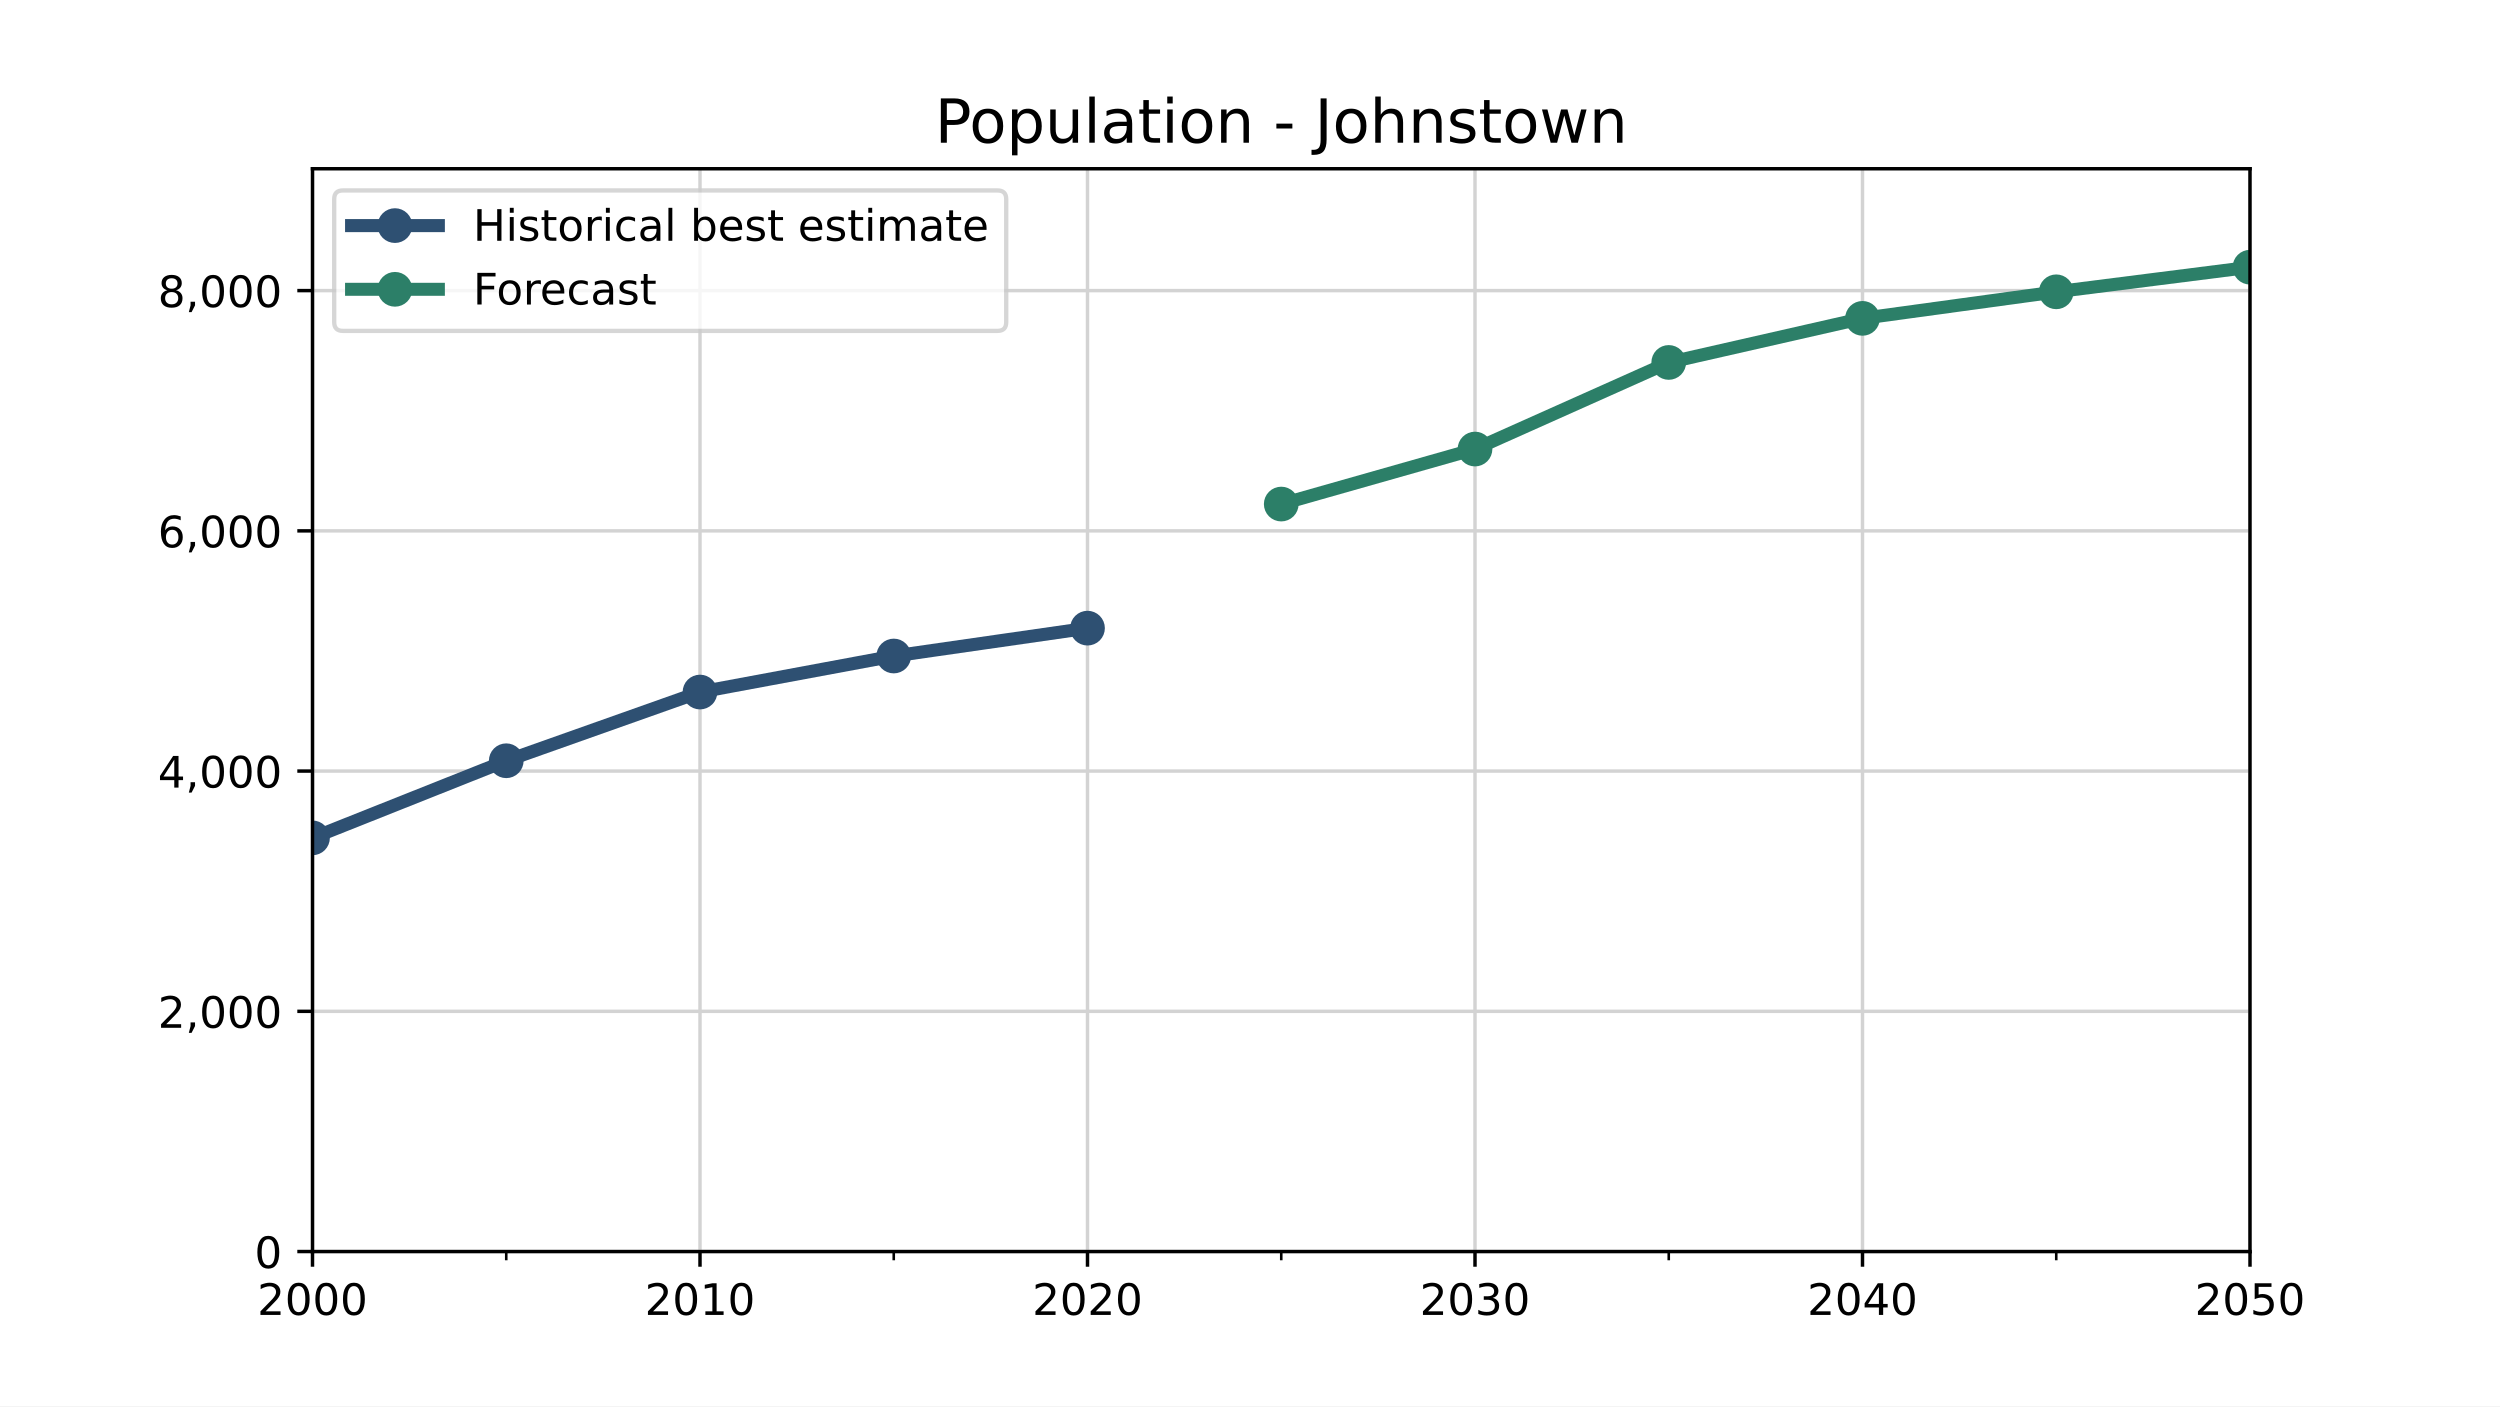
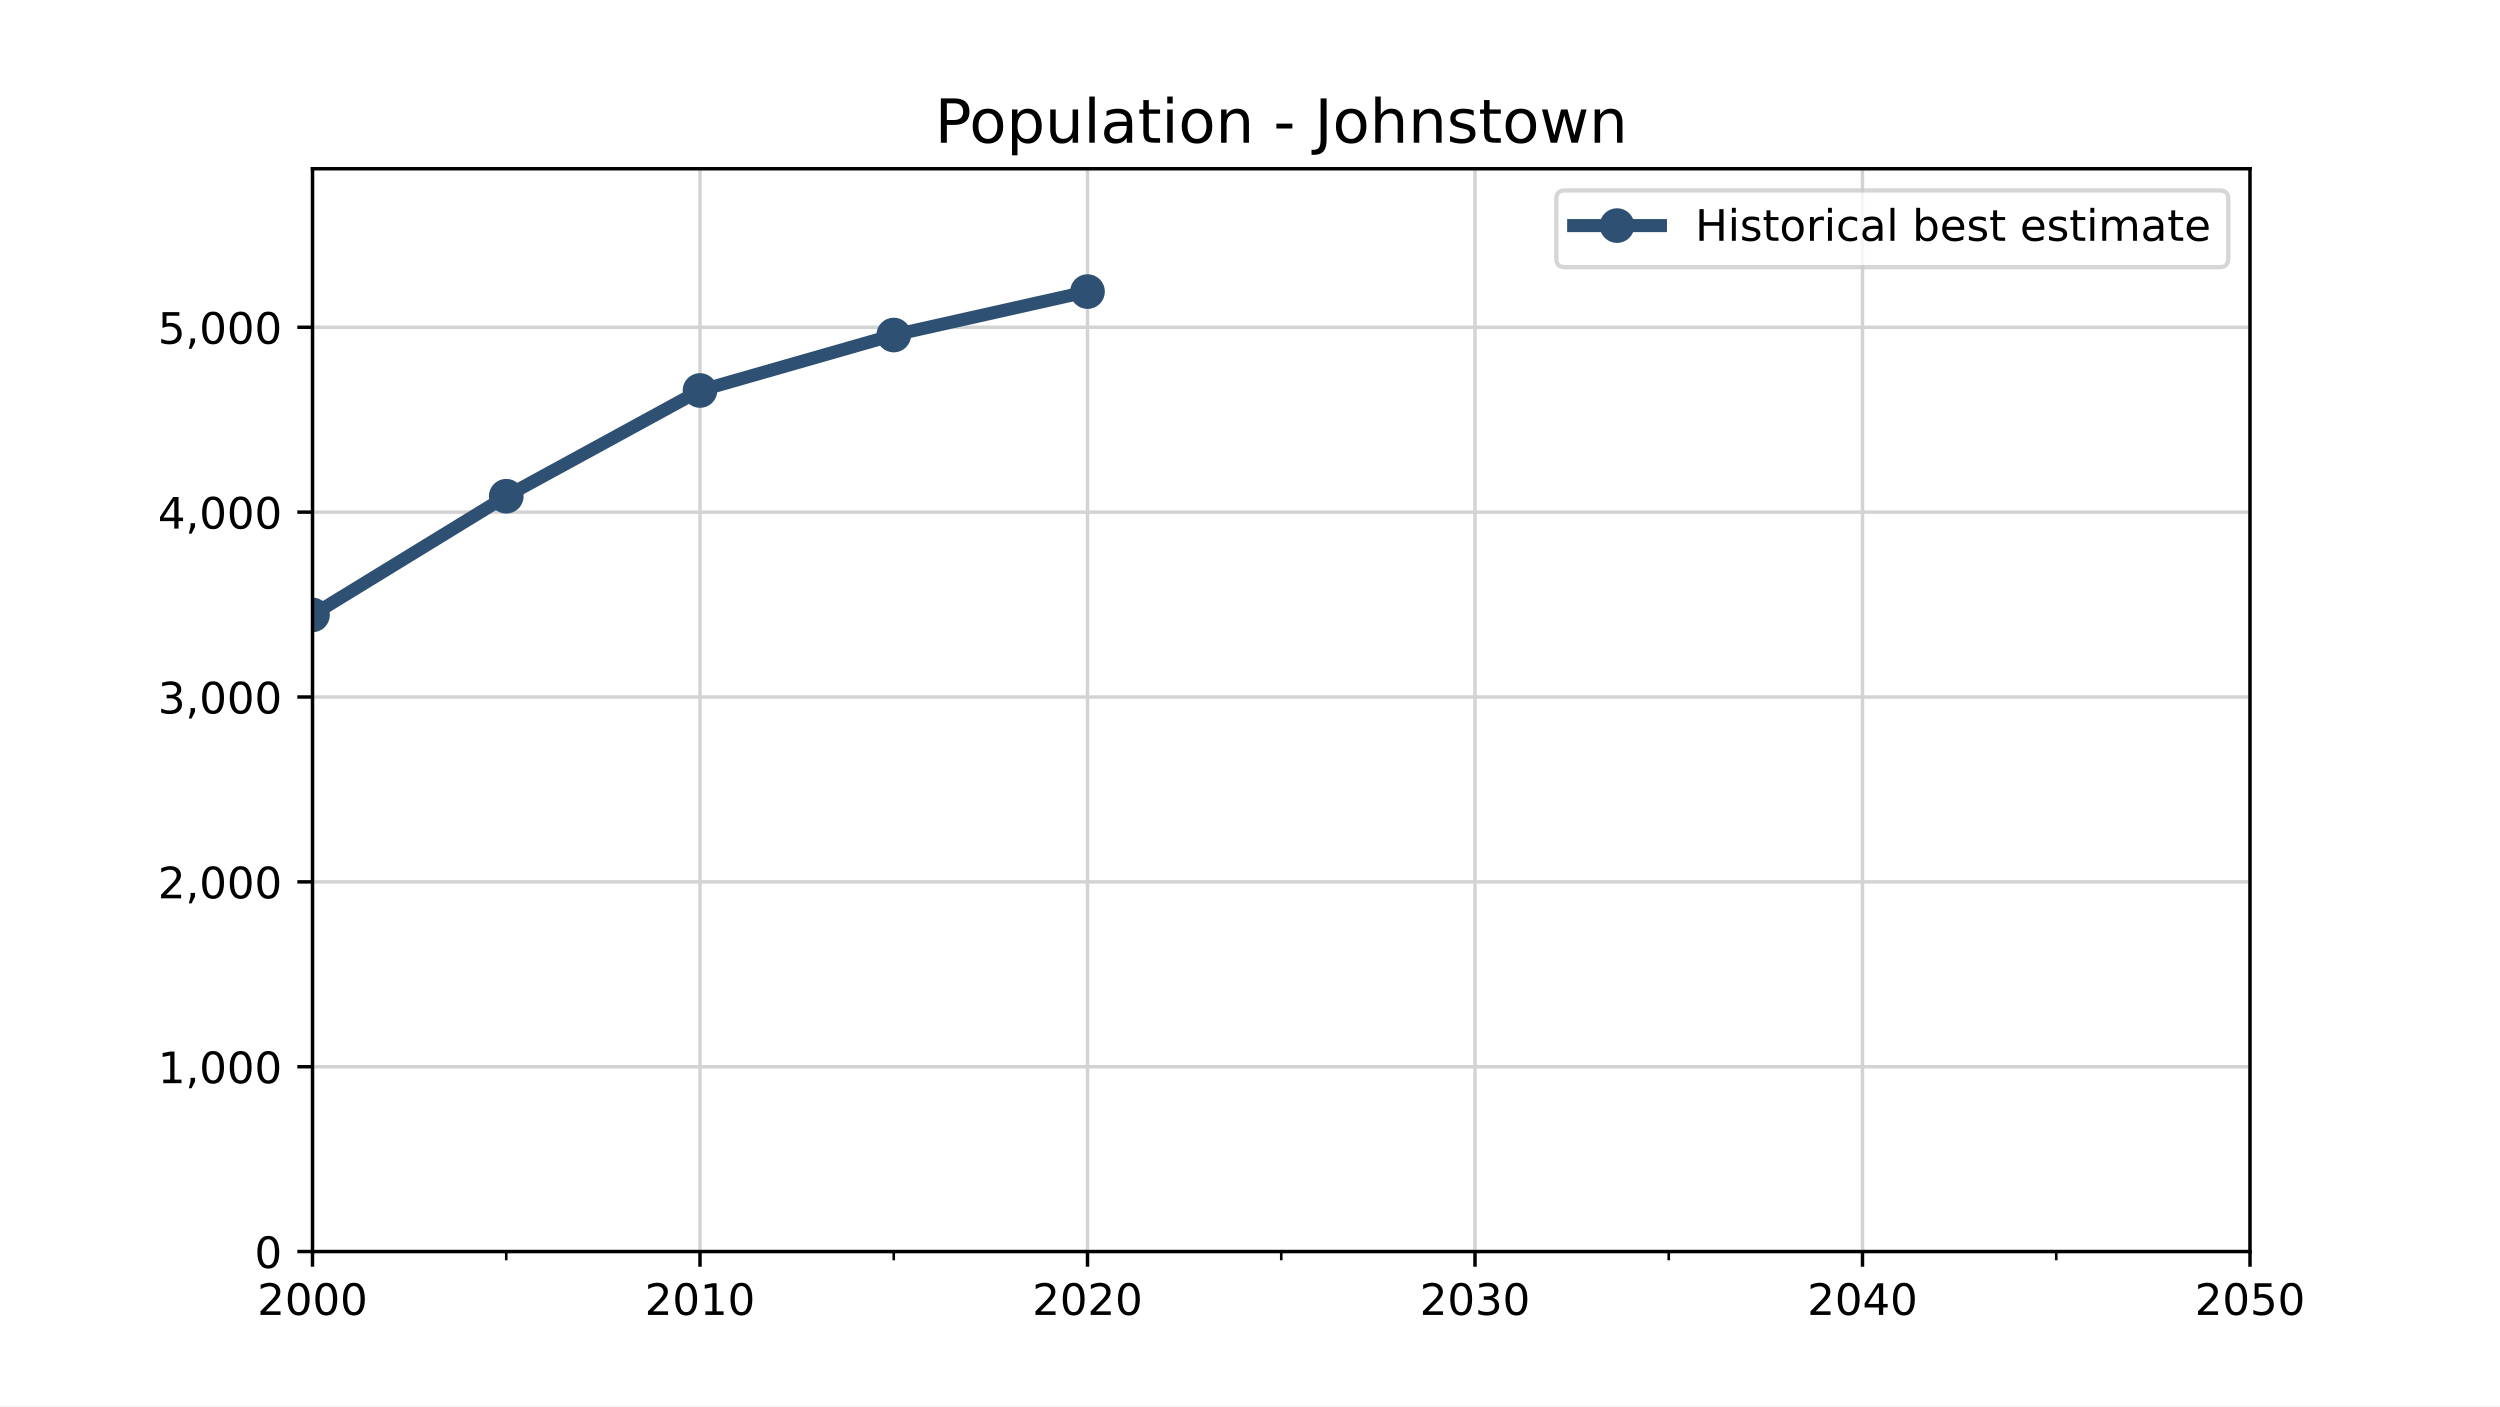
<svg xmlns="http://www.w3.org/2000/svg" xmlns:xlink="http://www.w3.org/1999/xlink" width="576pt" height="324pt" viewBox="0 0 576 324" version="1.1">
  <defs>
    <style type="text/css">*{stroke-linejoin: round; stroke-linecap: butt}</style>
  </defs>
  <g id="figure_1">
    <g id="patch_1">
      <path d="M 0 324  L 576 324  L 576 0  L 0 0  z " style="fill: #ffffff" />
    </g>
    <g id="axes_1">
      <g id="patch_2">
        <path d="M 72 288.36  L 518.4 288.36  L 518.4 38.88  L 72 38.88  z " style="fill: #ffffff" />
      </g>
      <g id="matplotlib.axis_1">
        <g id="xtick_1">
          <g id="line2d_1">
-             <path d="M 72 288.36  L 72 38.88  " clip-path="url(#pfe3d8e2bc4)" style="fill: none; stroke: #d3d3d3; stroke-width: 0.8; stroke-linecap: square" />
+             <path d="M 72 288.36  L 72 38.88  " clip-path="url(#pfbdb8e9b06)" style="fill: none; stroke: #d3d3d3; stroke-width: 0.8; stroke-linecap: square" />
          </g>
          <g id="line2d_2">
            <defs>
-               <path id="m8df82e669c" d="M 0 0  L 0 3.5  " style="stroke: #000000; stroke-width: 0.8" />
+               <path id="mff9ddccce3" d="M 0 0  L 0 3.5  " style="stroke: #000000; stroke-width: 0.8" />
            </defs>
            <g>
-               <use xlink:href="#m8df82e669c" x="72" y="288.36" style="stroke: #000000; stroke-width: 0.8" />
+               <use xlink:href="#mff9ddccce3" x="72" y="288.36" style="stroke: #000000; stroke-width: 0.8" />
            </g>
          </g>
          <g id="text_1">
            <g transform="translate(59.275 302.9584) scale(0.1 -0.1)">
              <defs>
                <path id="DejaVuSans-32" d="M 1228 531  L 3431 531  L 3431 0  L 469 0  L 469 531  Q 828 903 1448 1529  Q 2069 2156 2228 2338  Q 2531 2678 2651 2914  Q 2772 3150 2772 3378  Q 2772 3750 2511 3984  Q 2250 4219 1831 4219  Q 1534 4219 1204 4116  Q 875 4013 500 3803  L 500 4441  Q 881 4594 1212 4672  Q 1544 4750 1819 4750  Q 2544 4750 2975 4387  Q 3406 4025 3406 3419  Q 3406 3131 3298 2873  Q 3191 2616 2906 2266  Q 2828 2175 2409 1742  Q 1991 1309 1228 531  z " transform="scale(0.015625)" />
                <path id="DejaVuSans-30" d="M 2034 4250  Q 1547 4250 1301 3770  Q 1056 3291 1056 2328  Q 1056 1369 1301 889  Q 1547 409 2034 409  Q 2525 409 2770 889  Q 3016 1369 3016 2328  Q 3016 3291 2770 3770  Q 2525 4250 2034 4250  z M 2034 4750  Q 2819 4750 3233 4129  Q 3647 3509 3647 2328  Q 3647 1150 3233 529  Q 2819 -91 2034 -91  Q 1250 -91 836 529  Q 422 1150 422 2328  Q 422 3509 836 4129  Q 1250 4750 2034 4750  z " transform="scale(0.015625)" />
              </defs>
              <use xlink:href="#DejaVuSans-32" />
-               <use xlink:href="#DejaVuSans-30" x="63.623" />
-               <use xlink:href="#DejaVuSans-30" x="127.246" />
-               <use xlink:href="#DejaVuSans-30" x="190.869" />
+               <use xlink:href="#DejaVuSans-30" transform="translate(63.62305 0)" />
+               <use xlink:href="#DejaVuSans-30" transform="translate(127.2461 0)" />
+               <use xlink:href="#DejaVuSans-30" transform="translate(190.8691 0)" />
            </g>
          </g>
        </g>
        <g id="xtick_2">
          <g id="line2d_3">
-             <path d="M 161.28 288.36  L 161.28 38.88  " clip-path="url(#pfe3d8e2bc4)" style="fill: none; stroke: #d3d3d3; stroke-width: 0.8; stroke-linecap: square" />
+             <path d="M 161.28 288.36  L 161.28 38.88  " clip-path="url(#pfbdb8e9b06)" style="fill: none; stroke: #d3d3d3; stroke-width: 0.8; stroke-linecap: square" />
          </g>
          <g id="line2d_4">
            <g>
-               <use xlink:href="#m8df82e669c" x="161.28" y="288.36" style="stroke: #000000; stroke-width: 0.8" />
+               <use xlink:href="#mff9ddccce3" x="161.28" y="288.36" style="stroke: #000000; stroke-width: 0.8" />
            </g>
          </g>
          <g id="text_2">
            <g transform="translate(148.555 302.9584) scale(0.1 -0.1)">
              <defs>
                <path id="DejaVuSans-31" d="M 794 531  L 1825 531  L 1825 4091  L 703 3866  L 703 4441  L 1819 4666  L 2450 4666  L 2450 531  L 3481 531  L 3481 0  L 794 0  L 794 531  z " transform="scale(0.015625)" />
              </defs>
              <use xlink:href="#DejaVuSans-32" />
-               <use xlink:href="#DejaVuSans-30" x="63.623" />
-               <use xlink:href="#DejaVuSans-31" x="127.246" />
-               <use xlink:href="#DejaVuSans-30" x="190.869" />
+               <use xlink:href="#DejaVuSans-30" transform="translate(63.62305 0)" />
+               <use xlink:href="#DejaVuSans-31" transform="translate(127.2461 0)" />
+               <use xlink:href="#DejaVuSans-30" transform="translate(190.8691 0)" />
            </g>
          </g>
        </g>
        <g id="xtick_3">
          <g id="line2d_5">
-             <path d="M 250.56 288.36  L 250.56 38.88  " clip-path="url(#pfe3d8e2bc4)" style="fill: none; stroke: #d3d3d3; stroke-width: 0.8; stroke-linecap: square" />
+             <path d="M 250.56 288.36  L 250.56 38.88  " clip-path="url(#pfbdb8e9b06)" style="fill: none; stroke: #d3d3d3; stroke-width: 0.8; stroke-linecap: square" />
          </g>
          <g id="line2d_6">
            <g>
-               <use xlink:href="#m8df82e669c" x="250.56" y="288.36" style="stroke: #000000; stroke-width: 0.8" />
+               <use xlink:href="#mff9ddccce3" x="250.56" y="288.36" style="stroke: #000000; stroke-width: 0.8" />
            </g>
          </g>
          <g id="text_3">
            <g transform="translate(237.835 302.9584) scale(0.1 -0.1)">
              <use xlink:href="#DejaVuSans-32" />
-               <use xlink:href="#DejaVuSans-30" x="63.623" />
-               <use xlink:href="#DejaVuSans-32" x="127.246" />
-               <use xlink:href="#DejaVuSans-30" x="190.869" />
+               <use xlink:href="#DejaVuSans-30" transform="translate(63.62305 0)" />
+               <use xlink:href="#DejaVuSans-32" transform="translate(127.2461 0)" />
+               <use xlink:href="#DejaVuSans-30" transform="translate(190.8691 0)" />
            </g>
          </g>
        </g>
        <g id="xtick_4">
          <g id="line2d_7">
-             <path d="M 339.84 288.36  L 339.84 38.88  " clip-path="url(#pfe3d8e2bc4)" style="fill: none; stroke: #d3d3d3; stroke-width: 0.8; stroke-linecap: square" />
+             <path d="M 339.84 288.36  L 339.84 38.88  " clip-path="url(#pfbdb8e9b06)" style="fill: none; stroke: #d3d3d3; stroke-width: 0.8; stroke-linecap: square" />
          </g>
          <g id="line2d_8">
            <g>
-               <use xlink:href="#m8df82e669c" x="339.84" y="288.36" style="stroke: #000000; stroke-width: 0.8" />
+               <use xlink:href="#mff9ddccce3" x="339.84" y="288.36" style="stroke: #000000; stroke-width: 0.8" />
            </g>
          </g>
          <g id="text_4">
            <g transform="translate(327.115 302.9584) scale(0.1 -0.1)">
              <defs>
                <path id="DejaVuSans-33" d="M 2597 2516  Q 3050 2419 3304 2112  Q 3559 1806 3559 1356  Q 3559 666 3084 287  Q 2609 -91 1734 -91  Q 1441 -91 1130 -33  Q 819 25 488 141  L 488 750  Q 750 597 1062 519  Q 1375 441 1716 441  Q 2309 441 2620 675  Q 2931 909 2931 1356  Q 2931 1769 2642 2001  Q 2353 2234 1838 2234  L 1294 2234  L 1294 2753  L 1863 2753  Q 2328 2753 2575 2939  Q 2822 3125 2822 3475  Q 2822 3834 2567 4026  Q 2313 4219 1838 4219  Q 1578 4219 1281 4162  Q 984 4106 628 3988  L 628 4550  Q 988 4650 1302 4700  Q 1616 4750 1894 4750  Q 2613 4750 3031 4423  Q 3450 4097 3450 3541  Q 3450 3153 3228 2886  Q 3006 2619 2597 2516  z " transform="scale(0.015625)" />
              </defs>
              <use xlink:href="#DejaVuSans-32" />
-               <use xlink:href="#DejaVuSans-30" x="63.623" />
-               <use xlink:href="#DejaVuSans-33" x="127.246" />
-               <use xlink:href="#DejaVuSans-30" x="190.869" />
+               <use xlink:href="#DejaVuSans-30" transform="translate(63.62305 0)" />
+               <use xlink:href="#DejaVuSans-33" transform="translate(127.2461 0)" />
+               <use xlink:href="#DejaVuSans-30" transform="translate(190.8691 0)" />
            </g>
          </g>
        </g>
        <g id="xtick_5">
          <g id="line2d_9">
-             <path d="M 429.12 288.36  L 429.12 38.88  " clip-path="url(#pfe3d8e2bc4)" style="fill: none; stroke: #d3d3d3; stroke-width: 0.8; stroke-linecap: square" />
+             <path d="M 429.12 288.36  L 429.12 38.88  " clip-path="url(#pfbdb8e9b06)" style="fill: none; stroke: #d3d3d3; stroke-width: 0.8; stroke-linecap: square" />
          </g>
          <g id="line2d_10">
            <g>
-               <use xlink:href="#m8df82e669c" x="429.12" y="288.36" style="stroke: #000000; stroke-width: 0.8" />
+               <use xlink:href="#mff9ddccce3" x="429.12" y="288.36" style="stroke: #000000; stroke-width: 0.8" />
            </g>
          </g>
          <g id="text_5">
            <g transform="translate(416.395 302.9584) scale(0.1 -0.1)">
              <defs>
                <path id="DejaVuSans-34" d="M 2419 4116  L 825 1625  L 2419 1625  L 2419 4116  z M 2253 4666  L 3047 4666  L 3047 1625  L 3713 1625  L 3713 1100  L 3047 1100  L 3047 0  L 2419 0  L 2419 1100  L 313 1100  L 313 1709  L 2253 4666  z " transform="scale(0.015625)" />
              </defs>
              <use xlink:href="#DejaVuSans-32" />
-               <use xlink:href="#DejaVuSans-30" x="63.623" />
-               <use xlink:href="#DejaVuSans-34" x="127.246" />
-               <use xlink:href="#DejaVuSans-30" x="190.869" />
+               <use xlink:href="#DejaVuSans-30" transform="translate(63.62305 0)" />
+               <use xlink:href="#DejaVuSans-34" transform="translate(127.2461 0)" />
+               <use xlink:href="#DejaVuSans-30" transform="translate(190.8691 0)" />
            </g>
          </g>
        </g>
        <g id="xtick_6">
          <g id="line2d_11">
-             <path d="M 518.4 288.36  L 518.4 38.88  " clip-path="url(#pfe3d8e2bc4)" style="fill: none; stroke: #d3d3d3; stroke-width: 0.8; stroke-linecap: square" />
+             <path d="M 518.4 288.36  L 518.4 38.88  " clip-path="url(#pfbdb8e9b06)" style="fill: none; stroke: #d3d3d3; stroke-width: 0.8; stroke-linecap: square" />
          </g>
          <g id="line2d_12">
            <g>
-               <use xlink:href="#m8df82e669c" x="518.4" y="288.36" style="stroke: #000000; stroke-width: 0.8" />
+               <use xlink:href="#mff9ddccce3" x="518.4" y="288.36" style="stroke: #000000; stroke-width: 0.8" />
            </g>
          </g>
          <g id="text_6">
            <g transform="translate(505.675 302.9584) scale(0.1 -0.1)">
              <defs>
                <path id="DejaVuSans-35" d="M 691 4666  L 3169 4666  L 3169 4134  L 1269 4134  L 1269 2991  Q 1406 3038 1543 3061  Q 1681 3084 1819 3084  Q 2600 3084 3056 2656  Q 3513 2228 3513 1497  Q 3513 744 3044 326  Q 2575 -91 1722 -91  Q 1428 -91 1123 -41  Q 819 9 494 109  L 494 744  Q 775 591 1075 516  Q 1375 441 1709 441  Q 2250 441 2565 725  Q 2881 1009 2881 1497  Q 2881 1984 2565 2268  Q 2250 2553 1709 2553  Q 1456 2553 1204 2497  Q 953 2441 691 2322  L 691 4666  z " transform="scale(0.015625)" />
              </defs>
              <use xlink:href="#DejaVuSans-32" />
-               <use xlink:href="#DejaVuSans-30" x="63.623" />
-               <use xlink:href="#DejaVuSans-35" x="127.246" />
-               <use xlink:href="#DejaVuSans-30" x="190.869" />
+               <use xlink:href="#DejaVuSans-30" transform="translate(63.62305 0)" />
+               <use xlink:href="#DejaVuSans-35" transform="translate(127.2461 0)" />
+               <use xlink:href="#DejaVuSans-30" transform="translate(190.8691 0)" />
            </g>
          </g>
        </g>
        <g id="xtick_7">
          <g id="line2d_13">
            <defs>
-               <path id="m36ab64a7ab" d="M 0 0  L 0 2  " style="stroke: #000000; stroke-width: 0.6" />
+               <path id="m9ff3f3ba43" d="M 0 0  L 0 2  " style="stroke: #000000; stroke-width: 0.6" />
            </defs>
            <g>
-               <use xlink:href="#m36ab64a7ab" x="116.64" y="288.36" style="stroke: #000000; stroke-width: 0.6" />
+               <use xlink:href="#m9ff3f3ba43" x="116.64" y="288.36" style="stroke: #000000; stroke-width: 0.6" />
            </g>
          </g>
        </g>
        <g id="xtick_8">
          <g id="line2d_14">
            <g>
-               <use xlink:href="#m36ab64a7ab" x="205.92" y="288.36" style="stroke: #000000; stroke-width: 0.6" />
+               <use xlink:href="#m9ff3f3ba43" x="205.92" y="288.36" style="stroke: #000000; stroke-width: 0.6" />
            </g>
          </g>
        </g>
        <g id="xtick_9">
          <g id="line2d_15">
            <g>
-               <use xlink:href="#m36ab64a7ab" x="295.2" y="288.36" style="stroke: #000000; stroke-width: 0.6" />
+               <use xlink:href="#m9ff3f3ba43" x="295.2" y="288.36" style="stroke: #000000; stroke-width: 0.6" />
            </g>
          </g>
        </g>
        <g id="xtick_10">
          <g id="line2d_16">
            <g>
-               <use xlink:href="#m36ab64a7ab" x="384.48" y="288.36" style="stroke: #000000; stroke-width: 0.6" />
+               <use xlink:href="#m9ff3f3ba43" x="384.48" y="288.36" style="stroke: #000000; stroke-width: 0.6" />
            </g>
          </g>
        </g>
        <g id="xtick_11">
          <g id="line2d_17">
            <g>
-               <use xlink:href="#m36ab64a7ab" x="473.76" y="288.36" style="stroke: #000000; stroke-width: 0.6" />
+               <use xlink:href="#m9ff3f3ba43" x="473.76" y="288.36" style="stroke: #000000; stroke-width: 0.6" />
            </g>
          </g>
        </g>
      </g>
      <g id="matplotlib.axis_2">
        <g id="ytick_1">
          <g id="line2d_18">
-             <path d="M 72 288.36  L 518.4 288.36  " clip-path="url(#pfe3d8e2bc4)" style="fill: none; stroke: #d3d3d3; stroke-width: 0.8; stroke-linecap: square" />
+             <path d="M 72 288.36  L 518.4 288.36  " clip-path="url(#pfbdb8e9b06)" style="fill: none; stroke: #d3d3d3; stroke-width: 0.8; stroke-linecap: square" />
          </g>
          <g id="line2d_19">
            <defs>
-               <path id="m3dd3b9330f" d="M 0 0  L -3.5 0  " style="stroke: #000000; stroke-width: 0.8" />
+               <path id="meb0371db47" d="M 0 0  L -3.5 0  " style="stroke: #000000; stroke-width: 0.8" />
            </defs>
            <g>
-               <use xlink:href="#m3dd3b9330f" x="72" y="288.36" style="stroke: #000000; stroke-width: 0.8" />
+               <use xlink:href="#meb0371db47" x="72" y="288.36" style="stroke: #000000; stroke-width: 0.8" />
            </g>
          </g>
          <g id="text_7">
            <g transform="translate(58.6375 292.1592) scale(0.1 -0.1)">
              <use xlink:href="#DejaVuSans-30" />
            </g>
          </g>
        </g>
        <g id="ytick_2">
          <g id="line2d_20">
-             <path d="M 72 233.009  L 518.4 233.009  " clip-path="url(#pfe3d8e2bc4)" style="fill: none; stroke: #d3d3d3; stroke-width: 0.8; stroke-linecap: square" />
+             <path d="M 72 245.768  L 518.4 245.768  " clip-path="url(#pfbdb8e9b06)" style="fill: none; stroke: #d3d3d3; stroke-width: 0.8; stroke-linecap: square" />
          </g>
          <g id="line2d_21">
            <g>
-               <use xlink:href="#m3dd3b9330f" x="72" y="233.009" style="stroke: #000000; stroke-width: 0.8" />
+               <use xlink:href="#meb0371db47" x="72" y="245.768" style="stroke: #000000; stroke-width: 0.8" />
            </g>
          </g>
          <g id="text_8">
-             <g transform="translate(36.37188 236.8084) scale(0.1 -0.1)">
+             <g transform="translate(36.37188 249.5677) scale(0.1 -0.1)">
              <defs>
                <path id="DejaVuSans-2c" d="M 750 794  L 1409 794  L 1409 256  L 897 -744  L 494 -744  L 750 256  L 750 794  z " transform="scale(0.015625)" />
              </defs>
-               <use xlink:href="#DejaVuSans-32" />
-               <use xlink:href="#DejaVuSans-2c" x="63.623" />
-               <use xlink:href="#DejaVuSans-30" x="95.41" />
-               <use xlink:href="#DejaVuSans-30" x="159.033" />
-               <use xlink:href="#DejaVuSans-30" x="222.656" />
+               <use xlink:href="#DejaVuSans-31" />
+               <use xlink:href="#DejaVuSans-2c" transform="translate(63.62305 0)" />
+               <use xlink:href="#DejaVuSans-30" transform="translate(95.41016 0)" />
+               <use xlink:href="#DejaVuSans-30" transform="translate(159.0332 0)" />
+               <use xlink:href="#DejaVuSans-30" transform="translate(222.6562 0)" />
            </g>
          </g>
        </g>
        <g id="ytick_3">
          <g id="line2d_22">
-             <path d="M 72 177.658  L 518.4 177.658  " clip-path="url(#pfe3d8e2bc4)" style="fill: none; stroke: #d3d3d3; stroke-width: 0.8; stroke-linecap: square" />
+             <path d="M 72 203.177  L 518.4 203.177  " clip-path="url(#pfbdb8e9b06)" style="fill: none; stroke: #d3d3d3; stroke-width: 0.8; stroke-linecap: square" />
          </g>
          <g id="line2d_23">
            <g>
-               <use xlink:href="#m3dd3b9330f" x="72" y="177.658" style="stroke: #000000; stroke-width: 0.8" />
+               <use xlink:href="#meb0371db47" x="72" y="203.177" style="stroke: #000000; stroke-width: 0.8" />
            </g>
          </g>
          <g id="text_9">
-             <g transform="translate(36.37188 181.4576) scale(0.1 -0.1)">
-               <use xlink:href="#DejaVuSans-34" />
-               <use xlink:href="#DejaVuSans-2c" x="63.623" />
-               <use xlink:href="#DejaVuSans-30" x="95.41" />
-               <use xlink:href="#DejaVuSans-30" x="159.033" />
-               <use xlink:href="#DejaVuSans-30" x="222.656" />
+             <g transform="translate(36.37188 206.9761) scale(0.1 -0.1)">
+               <use xlink:href="#DejaVuSans-32" />
+               <use xlink:href="#DejaVuSans-2c" transform="translate(63.62305 0)" />
+               <use xlink:href="#DejaVuSans-30" transform="translate(95.41016 0)" />
+               <use xlink:href="#DejaVuSans-30" transform="translate(159.0332 0)" />
+               <use xlink:href="#DejaVuSans-30" transform="translate(222.6562 0)" />
            </g>
          </g>
        </g>
        <g id="ytick_4">
          <g id="line2d_24">
-             <path d="M 72 122.308  L 518.4 122.308  " clip-path="url(#pfe3d8e2bc4)" style="fill: none; stroke: #d3d3d3; stroke-width: 0.8; stroke-linecap: square" />
+             <path d="M 72 160.585  L 518.4 160.585  " clip-path="url(#pfbdb8e9b06)" style="fill: none; stroke: #d3d3d3; stroke-width: 0.8; stroke-linecap: square" />
          </g>
          <g id="line2d_25">
            <g>
-               <use xlink:href="#m3dd3b9330f" x="72" y="122.308" style="stroke: #000000; stroke-width: 0.8" />
+               <use xlink:href="#meb0371db47" x="72" y="160.585" style="stroke: #000000; stroke-width: 0.8" />
            </g>
          </g>
          <g id="text_10">
-             <g transform="translate(36.37188 126.1067) scale(0.1 -0.1)">
-               <defs>
-                 <path id="DejaVuSans-36" d="M 2113 2584  Q 1688 2584 1439 2293  Q 1191 2003 1191 1497  Q 1191 994 1439 701  Q 1688 409 2113 409  Q 2538 409 2786 701  Q 3034 994 3034 1497  Q 3034 2003 2786 2293  Q 2538 2584 2113 2584  z M 3366 4563  L 3366 3988  Q 3128 4100 2886 4159  Q 2644 4219 2406 4219  Q 1781 4219 1451 3797  Q 1122 3375 1075 2522  Q 1259 2794 1537 2939  Q 1816 3084 2150 3084  Q 2853 3084 3261 2657  Q 3669 2231 3669 1497  Q 3669 778 3244 343  Q 2819 -91 2113 -91  Q 1303 -91 875 529  Q 447 1150 447 2328  Q 447 3434 972 4092  Q 1497 4750 2381 4750  Q 2619 4750 2861 4703  Q 3103 4656 3366 4563  z " transform="scale(0.015625)" />
-               </defs>
-               <use xlink:href="#DejaVuSans-36" />
-               <use xlink:href="#DejaVuSans-2c" x="63.623" />
-               <use xlink:href="#DejaVuSans-30" x="95.41" />
-               <use xlink:href="#DejaVuSans-30" x="159.033" />
-               <use xlink:href="#DejaVuSans-30" x="222.656" />
+             <g transform="translate(36.37188 164.3846) scale(0.1 -0.1)">
+               <use xlink:href="#DejaVuSans-33" />
+               <use xlink:href="#DejaVuSans-2c" transform="translate(63.62305 0)" />
+               <use xlink:href="#DejaVuSans-30" transform="translate(95.41016 0)" />
+               <use xlink:href="#DejaVuSans-30" transform="translate(159.0332 0)" />
+               <use xlink:href="#DejaVuSans-30" transform="translate(222.6562 0)" />
            </g>
          </g>
        </g>
        <g id="ytick_5">
          <g id="line2d_26">
-             <path d="M 72 66.957  L 518.4 66.957  " clip-path="url(#pfe3d8e2bc4)" style="fill: none; stroke: #d3d3d3; stroke-width: 0.8; stroke-linecap: square" />
+             <path d="M 72 117.994  L 518.4 117.994  " clip-path="url(#pfbdb8e9b06)" style="fill: none; stroke: #d3d3d3; stroke-width: 0.8; stroke-linecap: square" />
          </g>
          <g id="line2d_27">
            <g>
-               <use xlink:href="#m3dd3b9330f" x="72" y="66.957" style="stroke: #000000; stroke-width: 0.8" />
+               <use xlink:href="#meb0371db47" x="72" y="117.994" style="stroke: #000000; stroke-width: 0.8" />
            </g>
          </g>
          <g id="text_11">
-             <g transform="translate(36.37188 70.75592) scale(0.1 -0.1)">
-               <defs>
-                 <path id="DejaVuSans-38" d="M 2034 2216  Q 1584 2216 1326 1975  Q 1069 1734 1069 1313  Q 1069 891 1326 650  Q 1584 409 2034 409  Q 2484 409 2743 651  Q 3003 894 3003 1313  Q 3003 1734 2745 1975  Q 2488 2216 2034 2216  z M 1403 2484  Q 997 2584 770 2862  Q 544 3141 544 3541  Q 544 4100 942 4425  Q 1341 4750 2034 4750  Q 2731 4750 3128 4425  Q 3525 4100 3525 3541  Q 3525 3141 3298 2862  Q 3072 2584 2669 2484  Q 3125 2378 3379 2068  Q 3634 1759 3634 1313  Q 3634 634 3220 271  Q 2806 -91 2034 -91  Q 1263 -91 848 271  Q 434 634 434 1313  Q 434 1759 690 2068  Q 947 2378 1403 2484  z M 1172 3481  Q 1172 3119 1398 2916  Q 1625 2713 2034 2713  Q 2441 2713 2670 2916  Q 2900 3119 2900 3481  Q 2900 3844 2670 4047  Q 2441 4250 2034 4250  Q 1625 4250 1398 4047  Q 1172 3844 1172 3481  z " transform="scale(0.015625)" />
-               </defs>
-               <use xlink:href="#DejaVuSans-38" />
-               <use xlink:href="#DejaVuSans-2c" x="63.623" />
-               <use xlink:href="#DejaVuSans-30" x="95.41" />
-               <use xlink:href="#DejaVuSans-30" x="159.033" />
-               <use xlink:href="#DejaVuSans-30" x="222.656" />
-             </g>
-           </g>
-         </g>
-       </g>
-       <g id="line2d_28">
-         <path d="M 72 193.046  L 116.64 175.278  L 161.28 159.448  L 205.92 151.145  L 250.56 144.725  " clip-path="url(#pfe3d8e2bc4)" style="fill: none; stroke: #2e5072; stroke-width: 3; stroke-linecap: square" />
+             <g transform="translate(36.37188 121.793) scale(0.1 -0.1)">
+               <use xlink:href="#DejaVuSans-34" />
+               <use xlink:href="#DejaVuSans-2c" transform="translate(63.62305 0)" />
+               <use xlink:href="#DejaVuSans-30" transform="translate(95.41016 0)" />
+               <use xlink:href="#DejaVuSans-30" transform="translate(159.0332 0)" />
+               <use xlink:href="#DejaVuSans-30" transform="translate(222.6562 0)" />
+             </g>
+           </g>
+         </g>
+         <g id="ytick_6">
+           <g id="line2d_28">
+             <path d="M 72 75.402  L 518.4 75.402  " clip-path="url(#pfbdb8e9b06)" style="fill: none; stroke: #d3d3d3; stroke-width: 0.8; stroke-linecap: square" />
+           </g>
+           <g id="line2d_29">
+             <g>
+               <use xlink:href="#meb0371db47" x="72" y="75.402" style="stroke: #000000; stroke-width: 0.8" />
+             </g>
+           </g>
+           <g id="text_12">
+             <g transform="translate(36.37188 79.20147) scale(0.1 -0.1)">
+               <use xlink:href="#DejaVuSans-35" />
+               <use xlink:href="#DejaVuSans-2c" transform="translate(63.62305 0)" />
+               <use xlink:href="#DejaVuSans-30" transform="translate(95.41016 0)" />
+               <use xlink:href="#DejaVuSans-30" transform="translate(159.0332 0)" />
+               <use xlink:href="#DejaVuSans-30" transform="translate(222.6562 0)" />
+             </g>
+           </g>
+         </g>
+       </g>
+       <g id="line2d_30">
+         <path d="M 72 141.675  L 116.64 114.331  L 161.28 89.969  L 205.92 77.191  L 250.56 67.182  " clip-path="url(#pfbdb8e9b06)" style="fill: none; stroke: #2e5072; stroke-width: 3; stroke-linecap: square" />
        <defs>
-           <path id="m2257ac0f2c" d="M 0 3.5  C 0.928 3.5 1.819 3.131 2.475 2.475  C 3.131 1.819 3.5 0.928 3.5 0  C 3.5 -0.928 3.131 -1.819 2.475 -2.475  C 1.819 -3.131 0.928 -3.5 0 -3.5  C -0.928 -3.5 -1.819 -3.131 -2.475 -2.475  C -3.131 -1.819 -3.5 -0.928 -3.5 0  C -3.5 0.928 -3.131 1.819 -2.475 2.475  C -1.819 3.131 -0.928 3.5 0 3.5  z " style="stroke: #2e5072" />
+           <path id="m1ad03ec7b9" d="M 0 3.5  C 0.928 3.5 1.819 3.131 2.475 2.475  C 3.131 1.819 3.5 0.928 3.5 0  C 3.5 -0.928 3.131 -1.819 2.475 -2.475  C 1.819 -3.131 0.928 -3.5 0 -3.5  C -0.928 -3.5 -1.819 -3.131 -2.475 -2.475  C -3.131 -1.819 -3.5 -0.928 -3.5 0  C -3.5 0.928 -3.131 1.819 -2.475 2.475  C -1.819 3.131 -0.928 3.5 0 3.5  z " style="stroke: #2e5072" />
        </defs>
-         <g clip-path="url(#pfe3d8e2bc4)">
-           <use xlink:href="#m2257ac0f2c" x="72" y="193.046" style="fill: #2e5072; stroke: #2e5072" />
-           <use xlink:href="#m2257ac0f2c" x="116.64" y="175.278" style="fill: #2e5072; stroke: #2e5072" />
-           <use xlink:href="#m2257ac0f2c" x="161.28" y="159.448" style="fill: #2e5072; stroke: #2e5072" />
-           <use xlink:href="#m2257ac0f2c" x="205.92" y="151.145" style="fill: #2e5072; stroke: #2e5072" />
-           <use xlink:href="#m2257ac0f2c" x="250.56" y="144.725" style="fill: #2e5072; stroke: #2e5072" />
-         </g>
-       </g>
-       <g id="line2d_29">
-         <path d="M 295.2 116.136  L 339.84 103.461  L 384.48 83.507  L 429.12 73.35  L 473.76 67.233  L 518.4 61.56  " clip-path="url(#pfe3d8e2bc4)" style="fill: none; stroke: #2c7f68; stroke-width: 3; stroke-linecap: square" />
-         <defs>
-           <path id="m490f736a8f" d="M 0 3.5  C 0.928 3.5 1.819 3.131 2.475 2.475  C 3.131 1.819 3.5 0.928 3.5 0  C 3.5 -0.928 3.131 -1.819 2.475 -2.475  C 1.819 -3.131 0.928 -3.5 0 -3.5  C -0.928 -3.5 -1.819 -3.131 -2.475 -2.475  C -3.131 -1.819 -3.5 -0.928 -3.5 0  C -3.5 0.928 -3.131 1.819 -2.475 2.475  C -1.819 3.131 -0.928 3.5 0 3.5  z " style="stroke: #2c7f68" />
-         </defs>
-         <g clip-path="url(#pfe3d8e2bc4)">
-           <use xlink:href="#m490f736a8f" x="295.2" y="116.136" style="fill: #2c7f68; stroke: #2c7f68" />
-           <use xlink:href="#m490f736a8f" x="339.84" y="103.461" style="fill: #2c7f68; stroke: #2c7f68" />
-           <use xlink:href="#m490f736a8f" x="384.48" y="83.507" style="fill: #2c7f68; stroke: #2c7f68" />
-           <use xlink:href="#m490f736a8f" x="429.12" y="73.35" style="fill: #2c7f68; stroke: #2c7f68" />
-           <use xlink:href="#m490f736a8f" x="473.76" y="67.233" style="fill: #2c7f68; stroke: #2c7f68" />
-           <use xlink:href="#m490f736a8f" x="518.4" y="61.56" style="fill: #2c7f68; stroke: #2c7f68" />
+         <g clip-path="url(#pfbdb8e9b06)">
+           <use xlink:href="#m1ad03ec7b9" x="72" y="141.675" style="fill: #2e5072; stroke: #2e5072" />
+           <use xlink:href="#m1ad03ec7b9" x="116.64" y="114.331" style="fill: #2e5072; stroke: #2e5072" />
+           <use xlink:href="#m1ad03ec7b9" x="161.28" y="89.969" style="fill: #2e5072; stroke: #2e5072" />
+           <use xlink:href="#m1ad03ec7b9" x="205.92" y="77.191" style="fill: #2e5072; stroke: #2e5072" />
+           <use xlink:href="#m1ad03ec7b9" x="250.56" y="67.182" style="fill: #2e5072; stroke: #2e5072" />
        </g>
      </g>
      <g id="patch_3">
        <path d="M 72 288.36  L 72 38.88  " style="fill: none; stroke: #000000; stroke-width: 0.8; stroke-linejoin: miter; stroke-linecap: square" />
      </g>
      <g id="patch_4">
        <path d="M 518.4 288.36  L 518.4 38.88  " style="fill: none; stroke: #000000; stroke-width: 0.8; stroke-linejoin: miter; stroke-linecap: square" />
      </g>
      <g id="patch_5">
        <path d="M 72 288.36  L 518.4 288.36  " style="fill: none; stroke: #000000; stroke-width: 0.8; stroke-linejoin: miter; stroke-linecap: square" />
      </g>
      <g id="patch_6">
        <path d="M 72 38.88  L 518.4 38.88  " style="fill: none; stroke: #000000; stroke-width: 0.8; stroke-linejoin: miter; stroke-linecap: square" />
      </g>
-       <g id="text_12">
+       <g id="text_13">
        <g transform="translate(215.3967 32.88) scale(0.14 -0.14)">
          <defs>
            <path id="DejaVuSans-50" d="M 1259 4147  L 1259 2394  L 2053 2394  Q 2494 2394 2734 2622  Q 2975 2850 2975 3272  Q 2975 3691 2734 3919  Q 2494 4147 2053 4147  L 1259 4147  z M 628 4666  L 2053 4666  Q 2838 4666 3239 4311  Q 3641 3956 3641 3272  Q 3641 2581 3239 2228  Q 2838 1875 2053 1875  L 1259 1875  L 1259 0  L 628 0  L 628 4666  z " transform="scale(0.015625)" />
            <path id="DejaVuSans-6f" d="M 1959 3097  Q 1497 3097 1228 2736  Q 959 2375 959 1747  Q 959 1119 1226 758  Q 1494 397 1959 397  Q 2419 397 2687 759  Q 2956 1122 2956 1747  Q 2956 2369 2687 2733  Q 2419 3097 1959 3097  z M 1959 3584  Q 2709 3584 3137 3096  Q 3566 2609 3566 1747  Q 3566 888 3137 398  Q 2709 -91 1959 -91  Q 1206 -91 779 398  Q 353 888 353 1747  Q 353 2609 779 3096  Q 1206 3584 1959 3584  z " transform="scale(0.015625)" />
            <path id="DejaVuSans-70" d="M 1159 525  L 1159 -1331  L 581 -1331  L 581 3500  L 1159 3500  L 1159 2969  Q 1341 3281 1617 3432  Q 1894 3584 2278 3584  Q 2916 3584 3314 3078  Q 3713 2572 3713 1747  Q 3713 922 3314 415  Q 2916 -91 2278 -91  Q 1894 -91 1617 61  Q 1341 213 1159 525  z M 3116 1747  Q 3116 2381 2855 2742  Q 2594 3103 2138 3103  Q 1681 3103 1420 2742  Q 1159 2381 1159 1747  Q 1159 1113 1420 752  Q 1681 391 2138 391  Q 2594 391 2855 752  Q 3116 1113 3116 1747  z " transform="scale(0.015625)" />
            <path id="DejaVuSans-75" d="M 544 1381  L 544 3500  L 1119 3500  L 1119 1403  Q 1119 906 1312 657  Q 1506 409 1894 409  Q 2359 409 2629 706  Q 2900 1003 2900 1516  L 2900 3500  L 3475 3500  L 3475 0  L 2900 0  L 2900 538  Q 2691 219 2414 64  Q 2138 -91 1772 -91  Q 1169 -91 856 284  Q 544 659 544 1381  z M 1991 3584  L 1991 3584  z " transform="scale(0.015625)" />
            <path id="DejaVuSans-6c" d="M 603 4863  L 1178 4863  L 1178 0  L 603 0  L 603 4863  z " transform="scale(0.015625)" />
            <path id="DejaVuSans-61" d="M 2194 1759  Q 1497 1759 1228 1600  Q 959 1441 959 1056  Q 959 750 1161 570  Q 1363 391 1709 391  Q 2188 391 2477 730  Q 2766 1069 2766 1631  L 2766 1759  L 2194 1759  z M 3341 1997  L 3341 0  L 2766 0  L 2766 531  Q 2569 213 2275 61  Q 1981 -91 1556 -91  Q 1019 -91 701 211  Q 384 513 384 1019  Q 384 1609 779 1909  Q 1175 2209 1959 2209  L 2766 2209  L 2766 2266  Q 2766 2663 2505 2880  Q 2244 3097 1772 3097  Q 1472 3097 1187 3025  Q 903 2953 641 2809  L 641 3341  Q 956 3463 1253 3523  Q 1550 3584 1831 3584  Q 2591 3584 2966 3190  Q 3341 2797 3341 1997  z " transform="scale(0.015625)" />
            <path id="DejaVuSans-74" d="M 1172 4494  L 1172 3500  L 2356 3500  L 2356 3053  L 1172 3053  L 1172 1153  Q 1172 725 1289 603  Q 1406 481 1766 481  L 2356 481  L 2356 0  L 1766 0  Q 1100 0 847 248  Q 594 497 594 1153  L 594 3053  L 172 3053  L 172 3500  L 594 3500  L 594 4494  L 1172 4494  z " transform="scale(0.015625)" />
            <path id="DejaVuSans-69" d="M 603 3500  L 1178 3500  L 1178 0  L 603 0  L 603 3500  z M 603 4863  L 1178 4863  L 1178 4134  L 603 4134  L 603 4863  z " transform="scale(0.015625)" />
            <path id="DejaVuSans-6e" d="M 3513 2113  L 3513 0  L 2938 0  L 2938 2094  Q 2938 2591 2744 2837  Q 2550 3084 2163 3084  Q 1697 3084 1428 2787  Q 1159 2491 1159 1978  L 1159 0  L 581 0  L 581 3500  L 1159 3500  L 1159 2956  Q 1366 3272 1645 3428  Q 1925 3584 2291 3584  Q 2894 3584 3203 3211  Q 3513 2838 3513 2113  z " transform="scale(0.015625)" />
            <path id="DejaVuSans-20" transform="scale(0.015625)" />
            <path id="DejaVuSans-2d" d="M 313 2009  L 1997 2009  L 1997 1497  L 313 1497  L 313 2009  z " transform="scale(0.015625)" />
            <path id="DejaVuSans-4a" d="M 628 4666  L 1259 4666  L 1259 325  Q 1259 -519 939 -900  Q 619 -1281 -91 -1281  L -331 -1281  L -331 -750  L -134 -750  Q 284 -750 456 -515  Q 628 -281 628 325  L 628 4666  z " transform="scale(0.015625)" />
            <path id="DejaVuSans-68" d="M 3513 2113  L 3513 0  L 2938 0  L 2938 2094  Q 2938 2591 2744 2837  Q 2550 3084 2163 3084  Q 1697 3084 1428 2787  Q 1159 2491 1159 1978  L 1159 0  L 581 0  L 581 4863  L 1159 4863  L 1159 2956  Q 1366 3272 1645 3428  Q 1925 3584 2291 3584  Q 2894 3584 3203 3211  Q 3513 2838 3513 2113  z " transform="scale(0.015625)" />
            <path id="DejaVuSans-73" d="M 2834 3397  L 2834 2853  Q 2591 2978 2328 3040  Q 2066 3103 1784 3103  Q 1356 3103 1142 2972  Q 928 2841 928 2578  Q 928 2378 1081 2264  Q 1234 2150 1697 2047  L 1894 2003  Q 2506 1872 2764 1633  Q 3022 1394 3022 966  Q 3022 478 2636 193  Q 2250 -91 1575 -91  Q 1294 -91 989 -36  Q 684 19 347 128  L 347 722  Q 666 556 975 473  Q 1284 391 1588 391  Q 1994 391 2212 530  Q 2431 669 2431 922  Q 2431 1156 2273 1281  Q 2116 1406 1581 1522  L 1381 1569  Q 847 1681 609 1914  Q 372 2147 372 2553  Q 372 3047 722 3315  Q 1072 3584 1716 3584  Q 2034 3584 2315 3537  Q 2597 3491 2834 3397  z " transform="scale(0.015625)" />
            <path id="DejaVuSans-77" d="M 269 3500  L 844 3500  L 1563 769  L 2278 3500  L 2956 3500  L 3675 769  L 4391 3500  L 4966 3500  L 4050 0  L 3372 0  L 2619 2869  L 1863 0  L 1184 0  L 269 3500  z " transform="scale(0.015625)" />
          </defs>
          <use xlink:href="#DejaVuSans-50" />
-           <use xlink:href="#DejaVuSans-6f" x="56.678" />
-           <use xlink:href="#DejaVuSans-70" x="117.859" />
-           <use xlink:href="#DejaVuSans-75" x="181.336" />
-           <use xlink:href="#DejaVuSans-6c" x="244.715" />
-           <use xlink:href="#DejaVuSans-61" x="272.498" />
-           <use xlink:href="#DejaVuSans-74" x="333.777" />
-           <use xlink:href="#DejaVuSans-69" x="372.986" />
-           <use xlink:href="#DejaVuSans-6f" x="400.77" />
-           <use xlink:href="#DejaVuSans-6e" x="461.951" />
-           <use xlink:href="#DejaVuSans-20" x="525.33" />
-           <use xlink:href="#DejaVuSans-2d" x="557.117" />
-           <use xlink:href="#DejaVuSans-20" x="593.201" />
-           <use xlink:href="#DejaVuSans-4a" x="624.988" />
-           <use xlink:href="#DejaVuSans-6f" x="654.48" />
-           <use xlink:href="#DejaVuSans-68" x="715.662" />
-           <use xlink:href="#DejaVuSans-6e" x="779.041" />
-           <use xlink:href="#DejaVuSans-73" x="842.42" />
-           <use xlink:href="#DejaVuSans-74" x="894.52" />
-           <use xlink:href="#DejaVuSans-6f" x="933.729" />
-           <use xlink:href="#DejaVuSans-77" x="994.91" />
-           <use xlink:href="#DejaVuSans-6e" x="1076.697" />
+           <use xlink:href="#DejaVuSans-6f" transform="translate(56.67773 0)" />
+           <use xlink:href="#DejaVuSans-70" transform="translate(117.8594 0)" />
+           <use xlink:href="#DejaVuSans-75" transform="translate(181.3359 0)" />
+           <use xlink:href="#DejaVuSans-6c" transform="translate(244.7148 0)" />
+           <use xlink:href="#DejaVuSans-61" transform="translate(272.498 0)" />
+           <use xlink:href="#DejaVuSans-74" transform="translate(333.7773 0)" />
+           <use xlink:href="#DejaVuSans-69" transform="translate(372.9863 0)" />
+           <use xlink:href="#DejaVuSans-6f" transform="translate(400.7695 0)" />
+           <use xlink:href="#DejaVuSans-6e" transform="translate(461.9512 0)" />
+           <use xlink:href="#DejaVuSans-20" transform="translate(525.3301 0)" />
+           <use xlink:href="#DejaVuSans-2d" transform="translate(557.1172 0)" />
+           <use xlink:href="#DejaVuSans-20" transform="translate(593.2012 0)" />
+           <use xlink:href="#DejaVuSans-4a" transform="translate(624.9883 0)" />
+           <use xlink:href="#DejaVuSans-6f" transform="translate(654.4805 0)" />
+           <use xlink:href="#DejaVuSans-68" transform="translate(715.6621 0)" />
+           <use xlink:href="#DejaVuSans-6e" transform="translate(779.041 0)" />
+           <use xlink:href="#DejaVuSans-73" transform="translate(842.4199 0)" />
+           <use xlink:href="#DejaVuSans-74" transform="translate(894.5195 0)" />
+           <use xlink:href="#DejaVuSans-6f" transform="translate(933.7285 0)" />
+           <use xlink:href="#DejaVuSans-77" transform="translate(994.9102 0)" />
+           <use xlink:href="#DejaVuSans-6e" transform="translate(1076.697 0)" />
        </g>
      </g>
      <g id="legend_1">
        <g id="patch_7">
-           <path d="M 79 76.236  L 229.831 76.236  Q 231.831 76.236 231.831 74.236  L 231.831 45.88  Q 231.831 43.88 229.831 43.88  L 79 43.88  Q 77 43.88 77 45.88  L 77 74.236  Q 77 76.236 79 76.236  z " style="fill: #ffffff; opacity: 0.8; stroke: #cccccc; stroke-linejoin: miter" />
-         </g>
-         <g id="line2d_30">
-           <path d="M 81 51.978  L 91 51.978  L 101 51.978  " style="fill: none; stroke: #2e5072; stroke-width: 3; stroke-linecap: square" />
+           <path d="M 360.569 61.558  L 511.4 61.558  Q 513.4 61.558 513.4 59.558  L 513.4 45.88  Q 513.4 43.88 511.4 43.88  L 360.569 43.88  Q 358.569 43.88 358.569 45.88  L 358.569 59.558  Q 358.569 61.558 360.569 61.558  z " style="fill: #ffffff; opacity: 0.8; stroke: #cccccc; stroke-linejoin: miter" />
+         </g>
+         <g id="line2d_31">
+           <path d="M 362.569 51.978  L 372.569 51.978  L 382.569 51.978  " style="fill: none; stroke: #2e5072; stroke-width: 3; stroke-linecap: square" />
          <g>
-             <use xlink:href="#m2257ac0f2c" x="91" y="51.978" style="fill: #2e5072; stroke: #2e5072" />
-           </g>
-         </g>
-         <g id="text_13">
-           <g transform="translate(109 55.47844) scale(0.1 -0.1)">
+             <use xlink:href="#m1ad03ec7b9" x="372.569" y="51.978" style="fill: #2e5072; stroke: #2e5072" />
+           </g>
+         </g>
+         <g id="text_14">
+           <g transform="translate(390.5688 55.47844) scale(0.1 -0.1)">
            <defs>
              <path id="DejaVuSans-48" d="M 628 4666  L 1259 4666  L 1259 2753  L 3553 2753  L 3553 4666  L 4184 4666  L 4184 0  L 3553 0  L 3553 2222  L 1259 2222  L 1259 0  L 628 0  L 628 4666  z " transform="scale(0.015625)" />
              <path id="DejaVuSans-72" d="M 2631 2963  Q 2534 3019 2420 3045  Q 2306 3072 2169 3072  Q 1681 3072 1420 2755  Q 1159 2438 1159 1844  L 1159 0  L 581 0  L 581 3500  L 1159 3500  L 1159 2956  Q 1341 3275 1631 3429  Q 1922 3584 2338 3584  Q 2397 3584 2469 3576  Q 2541 3569 2628 3553  L 2631 2963  z " transform="scale(0.015625)" />
              <path id="DejaVuSans-63" d="M 3122 3366  L 3122 2828  Q 2878 2963 2633 3030  Q 2388 3097 2138 3097  Q 1578 3097 1268 2742  Q 959 2388 959 1747  Q 959 1106 1268 751  Q 1578 397 2138 397  Q 2388 397 2633 464  Q 2878 531 3122 666  L 3122 134  Q 2881 22 2623 -34  Q 2366 -91 2075 -91  Q 1284 -91 818 406  Q 353 903 353 1747  Q 353 2603 823 3093  Q 1294 3584 2113 3584  Q 2378 3584 2631 3529  Q 2884 3475 3122 3366  z " transform="scale(0.015625)" />
              <path id="DejaVuSans-62" d="M 3116 1747  Q 3116 2381 2855 2742  Q 2594 3103 2138 3103  Q 1681 3103 1420 2742  Q 1159 2381 1159 1747  Q 1159 1113 1420 752  Q 1681 391 2138 391  Q 2594 391 2855 752  Q 3116 1113 3116 1747  z M 1159 2969  Q 1341 3281 1617 3432  Q 1894 3584 2278 3584  Q 2916 3584 3314 3078  Q 3713 2572 3713 1747  Q 3713 922 3314 415  Q 2916 -91 2278 -91  Q 1894 -91 1617 61  Q 1341 213 1159 525  L 1159 0  L 581 0  L 581 4863  L 1159 4863  L 1159 2969  z " transform="scale(0.015625)" />
              <path id="DejaVuSans-65" d="M 3597 1894  L 3597 1613  L 953 1613  Q 991 1019 1311 708  Q 1631 397 2203 397  Q 2534 397 2845 478  Q 3156 559 3463 722  L 3463 178  Q 3153 47 2828 -22  Q 2503 -91 2169 -91  Q 1331 -91 842 396  Q 353 884 353 1716  Q 353 2575 817 3079  Q 1281 3584 2069 3584  Q 2775 3584 3186 3129  Q 3597 2675 3597 1894  z M 3022 2063  Q 3016 2534 2758 2815  Q 2500 3097 2075 3097  Q 1594 3097 1305 2825  Q 1016 2553 972 2059  L 3022 2063  z " transform="scale(0.015625)" />
              <path id="DejaVuSans-6d" d="M 3328 2828  Q 3544 3216 3844 3400  Q 4144 3584 4550 3584  Q 5097 3584 5394 3201  Q 5691 2819 5691 2113  L 5691 0  L 5113 0  L 5113 2094  Q 5113 2597 4934 2840  Q 4756 3084 4391 3084  Q 3944 3084 3684 2787  Q 3425 2491 3425 1978  L 3425 0  L 2847 0  L 2847 2094  Q 2847 2600 2669 2842  Q 2491 3084 2119 3084  Q 1678 3084 1418 2786  Q 1159 2488 1159 1978  L 1159 0  L 581 0  L 581 3500  L 1159 3500  L 1159 2956  Q 1356 3278 1631 3431  Q 1906 3584 2284 3584  Q 2666 3584 2933 3390  Q 3200 3197 3328 2828  z " transform="scale(0.015625)" />
            </defs>
            <use xlink:href="#DejaVuSans-48" />
-             <use xlink:href="#DejaVuSans-69" x="75.195" />
-             <use xlink:href="#DejaVuSans-73" x="102.979" />
-             <use xlink:href="#DejaVuSans-74" x="155.078" />
-             <use xlink:href="#DejaVuSans-6f" x="194.287" />
-             <use xlink:href="#DejaVuSans-72" x="255.469" />
-             <use xlink:href="#DejaVuSans-69" x="296.582" />
-             <use xlink:href="#DejaVuSans-63" x="324.365" />
-             <use xlink:href="#DejaVuSans-61" x="379.346" />
-             <use xlink:href="#DejaVuSans-6c" x="440.625" />
-             <use xlink:href="#DejaVuSans-20" x="468.408" />
-             <use xlink:href="#DejaVuSans-62" x="500.195" />
-             <use xlink:href="#DejaVuSans-65" x="563.672" />
-             <use xlink:href="#DejaVuSans-73" x="625.195" />
-             <use xlink:href="#DejaVuSans-74" x="677.295" />
-             <use xlink:href="#DejaVuSans-20" x="716.504" />
-             <use xlink:href="#DejaVuSans-65" x="748.291" />
-             <use xlink:href="#DejaVuSans-73" x="809.814" />
-             <use xlink:href="#DejaVuSans-74" x="861.914" />
-             <use xlink:href="#DejaVuSans-69" x="901.123" />
-             <use xlink:href="#DejaVuSans-6d" x="928.906" />
-             <use xlink:href="#DejaVuSans-61" x="1026.318" />
-             <use xlink:href="#DejaVuSans-74" x="1087.598" />
-             <use xlink:href="#DejaVuSans-65" x="1126.807" />
-           </g>
-         </g>
-         <g id="line2d_31">
-           <path d="M 81 66.657  L 91 66.657  L 101 66.657  " style="fill: none; stroke: #2c7f68; stroke-width: 3; stroke-linecap: square" />
-           <g>
-             <use xlink:href="#m490f736a8f" x="91" y="66.657" style="fill: #2c7f68; stroke: #2c7f68" />
-           </g>
-         </g>
-         <g id="text_14">
-           <g transform="translate(109 70.15656) scale(0.1 -0.1)">
-             <defs>
-               <path id="DejaVuSans-46" d="M 628 4666  L 3309 4666  L 3309 4134  L 1259 4134  L 1259 2759  L 3109 2759  L 3109 2228  L 1259 2228  L 1259 0  L 628 0  L 628 4666  z " transform="scale(0.015625)" />
-             </defs>
-             <use xlink:href="#DejaVuSans-46" />
-             <use xlink:href="#DejaVuSans-6f" x="53.895" />
-             <use xlink:href="#DejaVuSans-72" x="115.076" />
-             <use xlink:href="#DejaVuSans-65" x="153.939" />
-             <use xlink:href="#DejaVuSans-63" x="215.463" />
-             <use xlink:href="#DejaVuSans-61" x="270.443" />
-             <use xlink:href="#DejaVuSans-73" x="331.723" />
-             <use xlink:href="#DejaVuSans-74" x="383.822" />
+             <use xlink:href="#DejaVuSans-69" transform="translate(75.19531 0)" />
+             <use xlink:href="#DejaVuSans-73" transform="translate(102.9785 0)" />
+             <use xlink:href="#DejaVuSans-74" transform="translate(155.0781 0)" />
+             <use xlink:href="#DejaVuSans-6f" transform="translate(194.2871 0)" />
+             <use xlink:href="#DejaVuSans-72" transform="translate(255.4688 0)" />
+             <use xlink:href="#DejaVuSans-69" transform="translate(296.582 0)" />
+             <use xlink:href="#DejaVuSans-63" transform="translate(324.3652 0)" />
+             <use xlink:href="#DejaVuSans-61" transform="translate(379.3457 0)" />
+             <use xlink:href="#DejaVuSans-6c" transform="translate(440.625 0)" />
+             <use xlink:href="#DejaVuSans-20" transform="translate(468.4082 0)" />
+             <use xlink:href="#DejaVuSans-62" transform="translate(500.1953 0)" />
+             <use xlink:href="#DejaVuSans-65" transform="translate(563.6719 0)" />
+             <use xlink:href="#DejaVuSans-73" transform="translate(625.1953 0)" />
+             <use xlink:href="#DejaVuSans-74" transform="translate(677.2949 0)" />
+             <use xlink:href="#DejaVuSans-20" transform="translate(716.5039 0)" />
+             <use xlink:href="#DejaVuSans-65" transform="translate(748.291 0)" />
+             <use xlink:href="#DejaVuSans-73" transform="translate(809.8145 0)" />
+             <use xlink:href="#DejaVuSans-74" transform="translate(861.9141 0)" />
+             <use xlink:href="#DejaVuSans-69" transform="translate(901.123 0)" />
+             <use xlink:href="#DejaVuSans-6d" transform="translate(928.9062 0)" />
+             <use xlink:href="#DejaVuSans-61" transform="translate(1026.318 0)" />
+             <use xlink:href="#DejaVuSans-74" transform="translate(1087.598 0)" />
+             <use xlink:href="#DejaVuSans-65" transform="translate(1126.807 0)" />
          </g>
        </g>
      </g>
    </g>
  </g>
  <defs>
-     <clipPath id="pfe3d8e2bc4">
+     <clipPath id="pfbdb8e9b06">
      <rect x="72" y="38.88" width="446.4" height="249.48" />
    </clipPath>
  </defs>
</svg>
